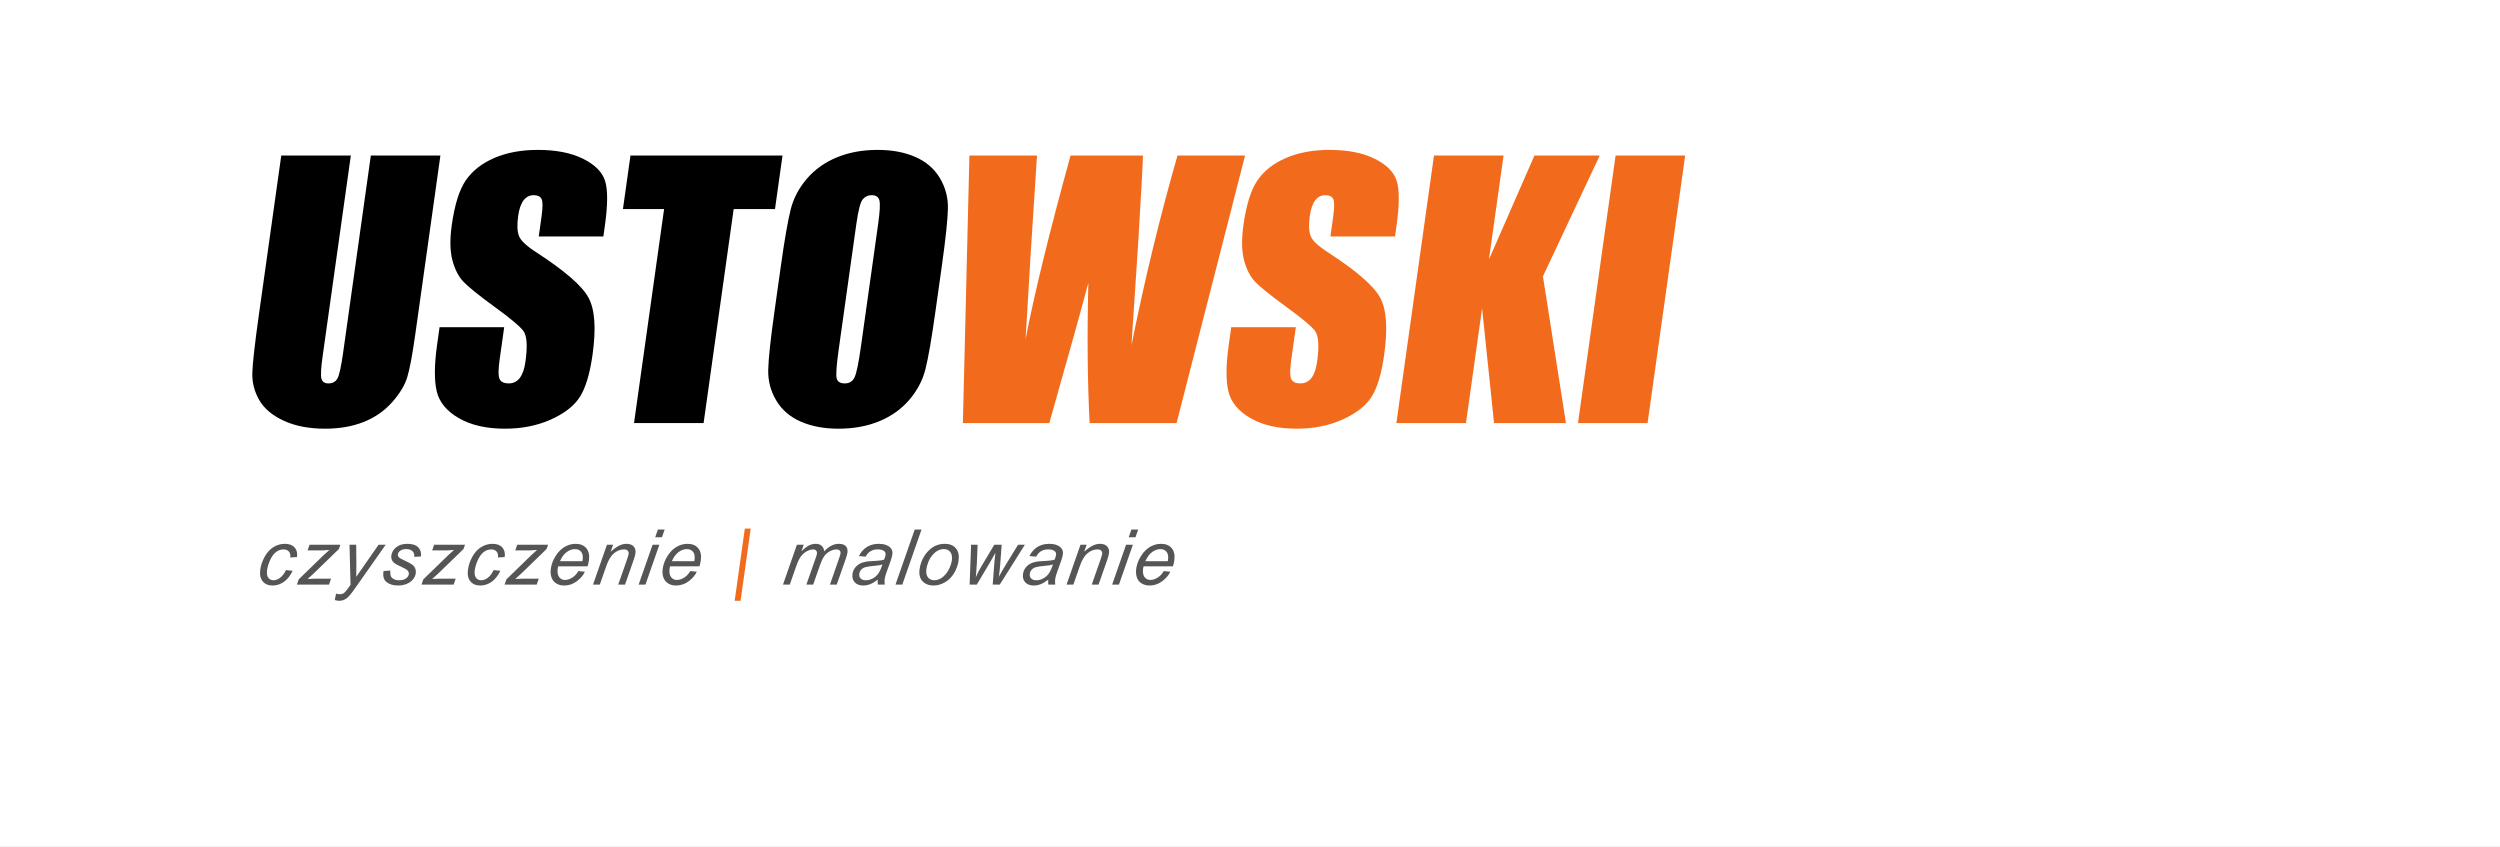
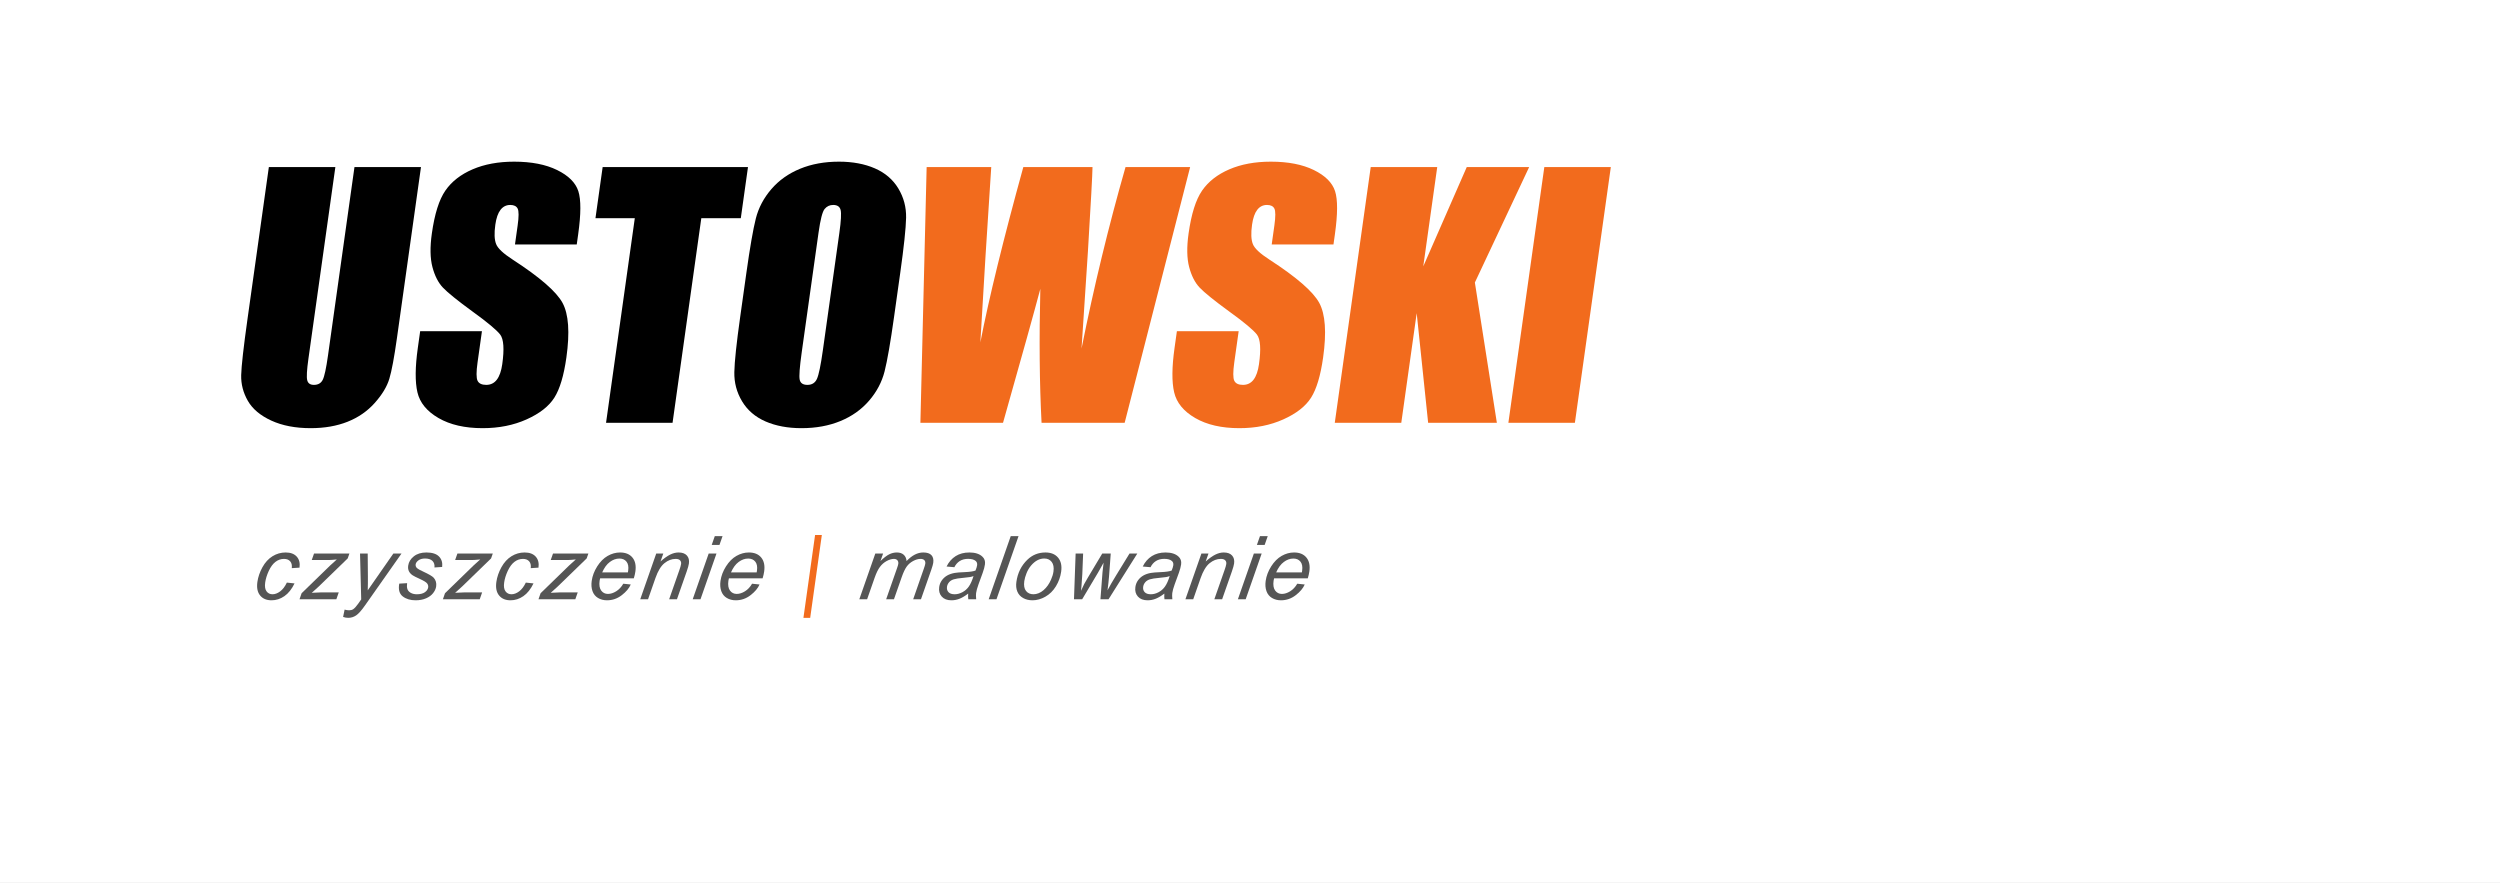
- <svg xmlns="http://www.w3.org/2000/svg" viewBox="0 0 650 220">
-   <rect width="650" height="220" fill="#ffffff" />
-   <path d="M1041 1619V537Q1041 353 1029.0 278.5Q1017 204 958.0 125.5Q899 47 802.5 6.5Q706 -34 575 -34Q430 -34 319.0 14.0Q208 62 153.0 139.0Q98 216 88.0 301.5Q78 387 78 661V1619H499V405Q499 299 510.5 269.5Q522 240 557 240Q597 240 608.5 272.5Q620 305 620 426V1619Z" transform="matrix(0.042969,0,0.006039,-0.042969,60.00,110.00)" fill="#000000" />
-   <path d="M976 1129H585V1249Q585 1333 570.0 1356.0Q555 1379 520 1379Q482 1379 462.5 1348.0Q443 1317 443 1254Q443 1173 465 1132Q486 1091 584 1033Q865 866 938 759Q1011 652 1011 414Q1011 241 970.5 159.0Q930 77 814.0 21.5Q698 -34 544 -34Q375 -34 255.5 30.0Q136 94 99.0 193.0Q62 292 62 474V580H453V383Q453 292 469.5 266.0Q486 240 528 240Q570 240 590.5 273.0Q611 306 611 371Q611 514 572 558Q532 602 375 705Q218 809 167.0 856.0Q116 903 82.5 986.0Q49 1069 49 1198Q49 1384 96.5 1470.0Q144 1556 250.0 1604.5Q356 1653 506 1653Q670 1653 785.5 1600.0Q901 1547 938.5 1466.5Q976 1386 976 1193Z" transform="matrix(0.042969,0,0.006039,-0.042969,108.12,110.00)" fill="#000000" />
-   <path d="M932 1619V1295H682V0H261V1295H12V1619Z" transform="matrix(0.042969,0,0.006039,-0.042969,153.63,110.00)" fill="#000000" />
-   <path d="M1046 671Q1046 427 1034.5 325.5Q1023 224 962.5 140.0Q902 56 799.0 11.0Q696 -34 559 -34Q429 -34 325.5 8.5Q222 51 159.0 136.0Q96 221 84.0 321.0Q72 421 72 671V948Q72 1192 83.5 1293.5Q95 1395 155.5 1479.0Q216 1563 319.0 1608.0Q422 1653 559 1653Q689 1653 792.5 1610.5Q896 1568 959.0 1483.0Q1022 1398 1034.0 1298.0Q1046 1198 1046 948ZM625 1203Q625 1316 612.5 1347.5Q600 1379 561 1379Q528 1379 510.5 1353.5Q493 1328 493 1203V447Q493 306 504.5 273.0Q516 240 558 240Q601 240 613.0 278.0Q625 316 625 459Z" transform="matrix(0.042969,0,0.006039,-0.042969,194.19,110.00)" fill="#000000" />
-   <path d="M1668 1619 1481 0H955Q883 373 828 848Q803 645 711 0H188L0 1619H409L452 1054L496 509Q519 932 612 1619H1050Q1059 1548 1096 1085L1142 470Q1177 1057 1259 1619Z" transform="matrix(0.042969,0,0.006039,-0.042969,242.27,110.00)" fill="#f26b1d" />
-   <path d="M976 1129H585V1249Q585 1333 570.0 1356.0Q555 1379 520 1379Q482 1379 462.5 1348.0Q443 1317 443 1254Q443 1173 465 1132Q486 1091 584 1033Q865 866 938 759Q1011 652 1011 414Q1011 241 970.5 159.0Q930 77 814.0 21.5Q698 -34 544 -34Q375 -34 255.5 30.0Q136 94 99.0 193.0Q62 292 62 474V580H453V383Q453 292 469.5 266.0Q486 240 528 240Q570 240 590.5 273.0Q611 306 611 371Q611 514 572 558Q532 602 375 705Q218 809 167.0 856.0Q116 903 82.5 986.0Q49 1069 49 1198Q49 1384 96.5 1470.0Q144 1556 250.0 1604.5Q356 1653 506 1653Q670 1653 785.5 1600.0Q901 1547 938.5 1466.5Q976 1386 976 1193Z" transform="matrix(0.042969,0,0.006039,-0.042969,313.95,110.00)" fill="#f26b1d" />
-   <path d="M1087 1619 846 888 1110 0H675L505 694V0H84V1619H505V990L692 1619Z" transform="matrix(0.042969,0,0.006039,-0.042969,359.45,110.00)" fill="#f26b1d" />
-   <path d="M505 1619V0H84V1619Z" transform="matrix(0.042969,0,0.006039,-0.042969,406.67,110.00)" fill="#f26b1d" />
-   <path d="M801 387 982 368Q914 169 788.5 72.5Q663 -24 503 -24Q330 -24 222.5 88.0Q115 200 115 401Q115 575 184.0 743.0Q253 911 381.5 998.5Q510 1086 675 1086Q846 1086 946.0 989.5Q1046 893 1046 734L868 722Q867 823 809.5 880.0Q752 937 658 937Q549 937 469.0 868.0Q389 799 343.5 658.5Q298 518 298 388Q298 252 358.0 184.0Q418 116 506 116Q594 116 674.5 183.0Q755 250 801 387Z" transform="matrix(0.009766,0,0.001372,-0.009766,66.00,152.00)" fill="#555555" />
-   <path d="M40 0 69 140 640 783Q701 851 776 924Q647 911 591 911H196L228 1062H1049L1025 948L449 301Q400 246 303 150Q454 159 510 159H928L895 0Z" transform="matrix(0.009766,0,0.001372,-0.009766,76.80,152.00)" fill="#555555" />
-   <path d="M0 -410 11 -240Q67 -256 120 -256Q175 -256 209 -231Q253 -198 305 -107L363 -3L186 1062H364L444 525Q468 366 485 207L960 1062H1149L472 -141Q374 -317 298.0 -374.0Q222 -431 123 -431Q60 -431 0 -410Z" transform="matrix(0.009766,0,0.001372,-0.009766,87.60,152.00)" fill="#555555" />
-   <path d="M85 363 266 374Q266 296 290.0 241.0Q314 186 378.5 151.0Q443 116 529 116Q649 116 709.0 164.0Q769 212 769 277Q769 324 733 366Q696 408 552.5 469.5Q409 531 369 556Q302 597 268.0 652.5Q234 708 234 780Q234 906 334.0 996.0Q434 1086 614 1086Q814 1086 918.5 993.5Q1023 901 1027 750L850 738Q846 834 782.0 890.0Q718 946 601 946Q507 946 455.0 903.0Q403 860 403 810Q403 760 448 722Q478 696 603 642Q811 552 865 500Q951 417 951 298Q951 219 902.5 143.0Q854 67 754.5 21.5Q655 -24 520 -24Q336 -24 207 67Q78 158 85 363Z" transform="matrix(0.009766,0,0.001372,-0.009766,98.40,152.00)" fill="#555555" />
-   <path d="M40 0 69 140 640 783Q701 851 776 924Q647 911 591 911H196L228 1062H1049L1025 948L449 301Q400 246 303 150Q454 159 510 159H928L895 0Z" transform="matrix(0.009766,0,0.001372,-0.009766,109.20,152.00)" fill="#555555" />
-   <path d="M801 387 982 368Q914 169 788.5 72.5Q663 -24 503 -24Q330 -24 222.5 88.0Q115 200 115 401Q115 575 184.0 743.0Q253 911 381.5 998.5Q510 1086 675 1086Q846 1086 946.0 989.5Q1046 893 1046 734L868 722Q867 823 809.5 880.0Q752 937 658 937Q549 937 469.0 868.0Q389 799 343.5 658.5Q298 518 298 388Q298 252 358.0 184.0Q418 116 506 116Q594 116 674.5 183.0Q755 250 801 387Z" transform="matrix(0.009766,0,0.001372,-0.009766,120.00,152.00)" fill="#555555" />
-   <path d="M40 0 69 140 640 783Q701 851 776 924Q647 911 591 911H196L228 1062H1049L1025 948L449 301Q400 246 303 150Q454 159 510 159H928L895 0Z" transform="matrix(0.009766,0,0.001372,-0.009766,130.80,152.00)" fill="#555555" />
-   <path d="M848 361 1024 343Q986 212 849.5 94.0Q713 -24 524 -24Q406 -24 307.5 30.5Q209 85 157.5 189.0Q106 293 106 426Q106 600 186.5 763.5Q267 927 395.0 1006.5Q523 1086 672 1086Q862 1086 975.5 968.0Q1089 850 1089 646Q1089 568 1075 486H293Q289 455 289 430Q289 281 357.5 202.5Q426 124 525 124Q618 124 708.0 185.0Q798 246 848 361ZM322 624H918Q919 652 919 664Q919 800 851.0 872.5Q783 945 676 945Q560 945 464.5 865.0Q369 785 322 624Z" transform="matrix(0.009766,0,0.001372,-0.009766,141.60,152.00)" fill="#555555" />
-   <path d="M68 0 290 1062H454L415 877Q522 986 615.0 1036.0Q708 1086 805 1086Q934 1086 1007.5 1016.0Q1081 946 1081 829Q1081 770 1055 643L920 0H739L880 673Q901 771 901 818Q901 871 864.5 904.0Q828 937 759 937Q620 937 511.5 837.0Q403 737 352 494L249 0Z" transform="matrix(0.009766,0,0.001372,-0.009766,153.52,152.00)" fill="#555555" />
-   <path d="M325 1261 368 1466H548L505 1261ZM61 0 283 1062H464L242 0Z" transform="matrix(0.009766,0,0.001372,-0.009766,165.45,152.00)" fill="#555555" />
-   <path d="M848 361 1024 343Q986 212 849.5 94.0Q713 -24 524 -24Q406 -24 307.5 30.5Q209 85 157.5 189.0Q106 293 106 426Q106 600 186.5 763.5Q267 927 395.0 1006.5Q523 1086 672 1086Q862 1086 975.5 968.0Q1089 850 1089 646Q1089 568 1075 486H293Q289 455 289 430Q289 281 357.5 202.5Q426 124 525 124Q618 124 708.0 185.0Q798 246 848 361ZM322 624H918Q919 652 919 664Q919 800 851.0 872.5Q783 945 676 945Q560 945 464.5 865.0Q369 785 322 624Z" transform="matrix(0.009766,0,0.001372,-0.009766,170.69,152.00)" fill="#555555" />
-   <path d="M188 -431V1491H345V-431Z" transform="matrix(0.009766,0,0.001372,-0.009766,189.77,152.00)" fill="#f26b1d" />
-   <path d="M67 0 289 1062H470L433 887Q534 1000 613.5 1043.0Q693 1086 786 1086Q885 1086 951.5 1033.5Q1018 981 1039 887Q1120 987 1209.5 1036.5Q1299 1086 1398 1086Q1531 1086 1597.5 1023.0Q1664 960 1664 846Q1664 797 1641 684L1498 0H1317L1463 702Q1482 788 1482 825Q1482 877 1449.0 907.0Q1416 937 1356 937Q1275 937 1191.0 888.0Q1107 839 1060.5 759.5Q1014 680 979 515L871 0H690L840 717Q856 790 856 821Q856 873 823.5 905.0Q791 937 739 937Q662 937 577.5 888.0Q493 839 440.0 751.5Q387 664 353 502L248 0Z" transform="matrix(0.009766,0,0.001372,-0.009766,202.92,152.00)" fill="#555555" />
-   <path d="M784 132Q690 51 603.0 13.5Q516 -24 417 -24Q270 -24 180.0 62.5Q90 149 90 284Q90 373 130.5 441.5Q171 510 238.0 551.5Q305 593 402 611Q463 623 633.5 630.0Q804 637 878 666Q899 740 899 789Q899 852 853 888Q790 938 669 938Q555 938 482.5 887.5Q410 837 377 744L194 760Q250 918 371.5 1002.0Q493 1086 678 1086Q875 1086 990 992Q1078 922 1078 810Q1078 725 1053 613L994 349Q966 223 966 144Q966 94 988 0H805Q790 52 784 132ZM851 538Q813 523 769.5 515.0Q726 507 624 498Q466 484 401.0 462.5Q336 441 303.0 394.0Q270 347 270 290Q270 214 322.5 165.0Q375 116 472 116Q562 116 645.0 163.5Q728 211 776.0 296.0Q824 381 851 538Z" transform="matrix(0.009766,0,0.001372,-0.009766,220.38,152.00)" fill="#555555" />
-   <path d="M54 0 360 1466H541L235 0Z" transform="matrix(0.009766,0,0.001372,-0.009766,232.30,152.00)" fill="#555555" />
-   <path d="M100 403Q100 714 283 918Q434 1086 679 1086Q871 1086 988.5 966.0Q1106 846 1106 642Q1106 459 1032.0 301.5Q958 144 821.5 60.0Q685 -24 534 -24Q410 -24 308.5 29.0Q207 82 153.5 179.0Q100 276 100 403ZM281 421Q281 271 353.0 193.5Q425 116 536 116Q594 116 651.0 139.5Q708 163 757.0 211.0Q806 259 840.5 320.5Q875 382 896 453Q927 552 927 643Q927 787 854.5 866.5Q782 946 672 946Q587 946 517.0 905.5Q447 865 390.5 787.0Q334 709 307.5 605.5Q281 502 281 421Z" transform="matrix(0.009766,0,0.001372,-0.009766,237.55,152.00)" fill="#555555" />
-   <path d="M270 0 159 1062H333L381 585L400 317Q402 287 406 196Q436 298 457.0 352.5Q478 407 524 508L777 1062H974L1009 531Q1017 410 1019 208Q1069 342 1182 580L1410 1062H1591L1072 0H884L844 623Q840 681 838 849Q797 742 741 618L460 0Z" transform="matrix(0.009766,0,0.001372,-0.009766,249.47,152.00)" fill="#555555" />
-   <path d="M784 132Q690 51 603.0 13.5Q516 -24 417 -24Q270 -24 180.0 62.5Q90 149 90 284Q90 373 130.5 441.5Q171 510 238.0 551.5Q305 593 402 611Q463 623 633.5 630.0Q804 637 878 666Q899 740 899 789Q899 852 853 888Q790 938 669 938Q555 938 482.5 887.5Q410 837 377 744L194 760Q250 918 371.5 1002.0Q493 1086 678 1086Q875 1086 990 992Q1078 922 1078 810Q1078 725 1053 613L994 349Q966 223 966 144Q966 94 988 0H805Q790 52 784 132ZM851 538Q813 523 769.5 515.0Q726 507 624 498Q466 484 401.0 462.5Q336 441 303.0 394.0Q270 347 270 290Q270 214 322.5 165.0Q375 116 472 116Q562 116 645.0 163.5Q728 211 776.0 296.0Q824 381 851 538Z" transform="matrix(0.009766,0,0.001372,-0.009766,264.71,152.00)" fill="#555555" />
-   <path d="M68 0 290 1062H454L415 877Q522 986 615.0 1036.0Q708 1086 805 1086Q934 1086 1007.5 1016.0Q1081 946 1081 829Q1081 770 1055 643L920 0H739L880 673Q901 771 901 818Q901 871 864.5 904.0Q828 937 759 937Q620 937 511.5 837.0Q403 737 352 494L249 0Z" transform="matrix(0.009766,0,0.001372,-0.009766,276.64,152.00)" fill="#555555" />
-   <path d="M325 1261 368 1466H548L505 1261ZM61 0 283 1062H464L242 0Z" transform="matrix(0.009766,0,0.001372,-0.009766,288.56,152.00)" fill="#555555" />
-   <path d="M848 361 1024 343Q986 212 849.5 94.0Q713 -24 524 -24Q406 -24 307.5 30.5Q209 85 157.5 189.0Q106 293 106 426Q106 600 186.5 763.5Q267 927 395.0 1006.5Q523 1086 672 1086Q862 1086 975.5 968.0Q1089 850 1089 646Q1089 568 1075 486H293Q289 455 289 430Q289 281 357.5 202.5Q426 124 525 124Q618 124 708.0 185.0Q798 246 848 361ZM322 624H918Q919 652 919 664Q919 800 851.0 872.5Q783 945 676 945Q560 945 464.5 865.0Q369 785 322 624Z" transform="matrix(0.009766,0,0.001372,-0.009766,293.80,152.00)" fill="#555555" />
+ <svg xmlns="http://www.w3.org/2000/svg" viewBox="0 0 680 240">
+   <rect width="680" height="240" fill="#ffffff" />
+   <path d="M1041 1619V537Q1041 353 1029.0 278.5Q1017 204 958.0 125.5Q899 47 802.5 6.5Q706 -34 575 -34Q430 -34 319.0 14.0Q208 62 153.0 139.0Q98 216 88.0 301.5Q78 387 78 661V1619H499V405Q499 299 510.5 269.5Q522 240 557 240Q597 240 608.5 272.5Q620 305 620 426V1619Z" transform="matrix(0.042969,0,0.006039,-0.042969,60.00,115.00)" fill="#000000" />
+   <path d="M976 1129H585V1249Q585 1333 570.0 1356.0Q555 1379 520 1379Q482 1379 462.5 1348.0Q443 1317 443 1254Q443 1173 465 1132Q486 1091 584 1033Q865 866 938 759Q1011 652 1011 414Q1011 241 970.5 159.0Q930 77 814.0 21.5Q698 -34 544 -34Q375 -34 255.5 30.0Q136 94 99.0 193.0Q62 292 62 474V580H453V383Q453 292 469.5 266.0Q486 240 528 240Q570 240 590.5 273.0Q611 306 611 371Q611 514 572 558Q532 602 375 705Q218 809 167.0 856.0Q116 903 82.5 986.0Q49 1069 49 1198Q49 1384 96.5 1470.0Q144 1556 250.0 1604.5Q356 1653 506 1653Q670 1653 785.5 1600.0Q901 1547 938.5 1466.5Q976 1386 976 1193Z" transform="matrix(0.042969,0,0.006039,-0.042969,108.12,115.00)" fill="#000000" />
+   <path d="M932 1619V1295H682V0H261V1295H12V1619Z" transform="matrix(0.042969,0,0.006039,-0.042969,153.63,115.00)" fill="#000000" />
+   <path d="M1046 671Q1046 427 1034.5 325.5Q1023 224 962.5 140.0Q902 56 799.0 11.0Q696 -34 559 -34Q429 -34 325.5 8.5Q222 51 159.0 136.0Q96 221 84.0 321.0Q72 421 72 671V948Q72 1192 83.5 1293.5Q95 1395 155.5 1479.0Q216 1563 319.0 1608.0Q422 1653 559 1653Q689 1653 792.5 1610.5Q896 1568 959.0 1483.0Q1022 1398 1034.0 1298.0Q1046 1198 1046 948ZM625 1203Q625 1316 612.5 1347.5Q600 1379 561 1379Q528 1379 510.5 1353.5Q493 1328 493 1203V447Q493 306 504.5 273.0Q516 240 558 240Q601 240 613.0 278.0Q625 316 625 459Z" transform="matrix(0.042969,0,0.006039,-0.042969,194.19,115.00)" fill="#000000" />
+   <path d="M1668 1619 1481 0H955Q883 373 828 848Q803 645 711 0H188L0 1619H409L452 1054L496 509Q519 932 612 1619H1050Q1059 1548 1096 1085L1142 470Q1177 1057 1259 1619Z" transform="matrix(0.042969,0,0.006039,-0.042969,242.27,115.00)" fill="#f26b1d" />
+   <path d="M976 1129H585V1249Q585 1333 570.0 1356.0Q555 1379 520 1379Q482 1379 462.5 1348.0Q443 1317 443 1254Q443 1173 465 1132Q486 1091 584 1033Q865 866 938 759Q1011 652 1011 414Q1011 241 970.5 159.0Q930 77 814.0 21.5Q698 -34 544 -34Q375 -34 255.5 30.0Q136 94 99.0 193.0Q62 292 62 474V580H453V383Q453 292 469.5 266.0Q486 240 528 240Q570 240 590.5 273.0Q611 306 611 371Q611 514 572 558Q532 602 375 705Q218 809 167.0 856.0Q116 903 82.5 986.0Q49 1069 49 1198Q49 1384 96.5 1470.0Q144 1556 250.0 1604.5Q356 1653 506 1653Q670 1653 785.5 1600.0Q901 1547 938.5 1466.5Q976 1386 976 1193Z" transform="matrix(0.042969,0,0.006039,-0.042969,313.95,115.00)" fill="#f26b1d" />
+   <path d="M1087 1619 846 888 1110 0H675L505 694V0H84V1619H505V990L692 1619Z" transform="matrix(0.042969,0,0.006039,-0.042969,359.45,115.00)" fill="#f26b1d" />
+   <path d="M505 1619V0H84V1619Z" transform="matrix(0.042969,0,0.006039,-0.042969,406.67,115.00)" fill="#f26b1d" />
+   <path d="M801 387 982 368Q914 169 788.5 72.5Q663 -24 503 -24Q330 -24 222.5 88.0Q115 200 115 401Q115 575 184.0 743.0Q253 911 381.5 998.5Q510 1086 675 1086Q846 1086 946.0 989.5Q1046 893 1046 734L868 722Q867 823 809.5 880.0Q752 937 658 937Q549 937 469.0 868.0Q389 799 343.5 658.5Q298 518 298 388Q298 252 358.0 184.0Q418 116 506 116Q594 116 674.5 183.0Q755 250 801 387Z" transform="matrix(0.011719,0,0.001647,-0.011719,68.00,163.00)" fill="#555555" />
+   <path d="M40 0 69 140 640 783Q701 851 776 924Q647 911 591 911H196L228 1062H1049L1025 948L449 301Q400 246 303 150Q454 159 510 159H928L895 0Z" transform="matrix(0.011719,0,0.001647,-0.011719,81.00,163.00)" fill="#555555" />
+   <path d="M0 -410 11 -240Q67 -256 120 -256Q175 -256 209 -231Q253 -198 305 -107L363 -3L186 1062H364L444 525Q468 366 485 207L960 1062H1149L472 -141Q374 -317 298.0 -374.0Q222 -431 123 -431Q60 -431 0 -410Z" transform="matrix(0.011719,0,0.001647,-0.011719,94.00,163.00)" fill="#555555" />
+   <path d="M85 363 266 374Q266 296 290.0 241.0Q314 186 378.5 151.0Q443 116 529 116Q649 116 709.0 164.0Q769 212 769 277Q769 324 733 366Q696 408 552.5 469.5Q409 531 369 556Q302 597 268.0 652.5Q234 708 234 780Q234 906 334.0 996.0Q434 1086 614 1086Q814 1086 918.5 993.5Q1023 901 1027 750L850 738Q846 834 782.0 890.0Q718 946 601 946Q507 946 455.0 903.0Q403 860 403 810Q403 760 448 722Q478 696 603 642Q811 552 865 500Q951 417 951 298Q951 219 902.5 143.0Q854 67 754.5 21.5Q655 -24 520 -24Q336 -24 207 67Q78 158 85 363Z" transform="matrix(0.011719,0,0.001647,-0.011719,107.00,163.00)" fill="#555555" />
+   <path d="M40 0 69 140 640 783Q701 851 776 924Q647 911 591 911H196L228 1062H1049L1025 948L449 301Q400 246 303 150Q454 159 510 159H928L895 0Z" transform="matrix(0.011719,0,0.001647,-0.011719,120.00,163.00)" fill="#555555" />
+   <path d="M801 387 982 368Q914 169 788.5 72.5Q663 -24 503 -24Q330 -24 222.5 88.0Q115 200 115 401Q115 575 184.0 743.0Q253 911 381.5 998.5Q510 1086 675 1086Q846 1086 946.0 989.5Q1046 893 1046 734L868 722Q867 823 809.5 880.0Q752 937 658 937Q549 937 469.0 868.0Q389 799 343.5 658.5Q298 518 298 388Q298 252 358.0 184.0Q418 116 506 116Q594 116 674.5 183.0Q755 250 801 387Z" transform="matrix(0.011719,0,0.001647,-0.011719,133.00,163.00)" fill="#555555" />
+   <path d="M40 0 69 140 640 783Q701 851 776 924Q647 911 591 911H196L228 1062H1049L1025 948L449 301Q400 246 303 150Q454 159 510 159H928L895 0Z" transform="matrix(0.011719,0,0.001647,-0.011719,146.00,163.00)" fill="#555555" />
+   <path d="M848 361 1024 343Q986 212 849.5 94.0Q713 -24 524 -24Q406 -24 307.5 30.5Q209 85 157.5 189.0Q106 293 106 426Q106 600 186.5 763.5Q267 927 395.0 1006.5Q523 1086 672 1086Q862 1086 975.5 968.0Q1089 850 1089 646Q1089 568 1075 486H293Q289 455 289 430Q289 281 357.5 202.5Q426 124 525 124Q618 124 708.0 185.0Q798 246 848 361ZM322 624H918Q919 652 919 664Q919 800 851.0 872.5Q783 945 676 945Q560 945 464.5 865.0Q369 785 322 624Z" transform="matrix(0.011719,0,0.001647,-0.011719,159.00,163.00)" fill="#555555" />
+   <path d="M68 0 290 1062H454L415 877Q522 986 615.0 1036.0Q708 1086 805 1086Q934 1086 1007.5 1016.0Q1081 946 1081 829Q1081 770 1055 643L920 0H739L880 673Q901 771 901 818Q901 871 864.5 904.0Q828 937 759 937Q620 937 511.5 837.0Q403 737 352 494L249 0Z" transform="matrix(0.011719,0,0.001647,-0.011719,173.35,163.00)" fill="#555555" />
+   <path d="M325 1261 368 1466H548L505 1261ZM61 0 283 1062H464L242 0Z" transform="matrix(0.011719,0,0.001647,-0.011719,187.70,163.00)" fill="#555555" />
+   <path d="M848 361 1024 343Q986 212 849.5 94.0Q713 -24 524 -24Q406 -24 307.5 30.5Q209 85 157.5 189.0Q106 293 106 426Q106 600 186.5 763.5Q267 927 395.0 1006.5Q523 1086 672 1086Q862 1086 975.5 968.0Q1089 850 1089 646Q1089 568 1075 486H293Q289 455 289 430Q289 281 357.5 202.5Q426 124 525 124Q618 124 708.0 185.0Q798 246 848 361ZM322 624H918Q919 652 919 664Q919 800 851.0 872.5Q783 945 676 945Q560 945 464.5 865.0Q369 785 322 624Z" transform="matrix(0.011719,0,0.001647,-0.011719,194.03,163.00)" fill="#555555" />
+   <path d="M188 -431V1491H345V-431Z" transform="matrix(0.011719,0,0.001647,-0.011719,217.04,163.00)" fill="#f26b1d" />
+   <path d="M67 0 289 1062H470L433 887Q534 1000 613.5 1043.0Q693 1086 786 1086Q885 1086 951.5 1033.5Q1018 981 1039 887Q1120 987 1209.5 1036.5Q1299 1086 1398 1086Q1531 1086 1597.5 1023.0Q1664 960 1664 846Q1664 797 1641 684L1498 0H1317L1463 702Q1482 788 1482 825Q1482 877 1449.0 907.0Q1416 937 1356 937Q1275 937 1191.0 888.0Q1107 839 1060.5 759.5Q1014 680 979 515L871 0H690L840 717Q856 790 856 821Q856 873 823.5 905.0Q791 937 739 937Q662 937 577.5 888.0Q493 839 440.0 751.5Q387 664 353 502L248 0Z" transform="matrix(0.011719,0,0.001647,-0.011719,232.95,163.00)" fill="#555555" />
+   <path d="M784 132Q690 51 603.0 13.5Q516 -24 417 -24Q270 -24 180.0 62.5Q90 149 90 284Q90 373 130.5 441.5Q171 510 238.0 551.5Q305 593 402 611Q463 623 633.5 630.0Q804 637 878 666Q899 740 899 789Q899 852 853 888Q790 938 669 938Q555 938 482.5 887.5Q410 837 377 744L194 760Q250 918 371.5 1002.0Q493 1086 678 1086Q875 1086 990 992Q1078 922 1078 810Q1078 725 1053 613L994 349Q966 223 966 144Q966 94 988 0H805Q790 52 784 132ZM851 538Q813 523 769.5 515.0Q726 507 624 498Q466 484 401.0 462.5Q336 441 303.0 394.0Q270 347 270 290Q270 214 322.5 165.0Q375 116 472 116Q562 116 645.0 163.5Q728 211 776.0 296.0Q824 381 851 538Z" transform="matrix(0.011719,0,0.001647,-0.011719,253.94,163.00)" fill="#555555" />
+   <path d="M54 0 360 1466H541L235 0Z" transform="matrix(0.011719,0,0.001647,-0.011719,268.29,163.00)" fill="#555555" />
+   <path d="M100 403Q100 714 283 918Q434 1086 679 1086Q871 1086 988.5 966.0Q1106 846 1106 642Q1106 459 1032.0 301.5Q958 144 821.5 60.0Q685 -24 534 -24Q410 -24 308.5 29.0Q207 82 153.5 179.0Q100 276 100 403ZM281 421Q281 271 353.0 193.5Q425 116 536 116Q594 116 651.0 139.5Q708 163 757.0 211.0Q806 259 840.5 320.5Q875 382 896 453Q927 552 927 643Q927 787 854.5 866.5Q782 946 672 946Q587 946 517.0 905.5Q447 865 390.5 787.0Q334 709 307.5 605.5Q281 502 281 421Z" transform="matrix(0.011719,0,0.001647,-0.011719,274.62,163.00)" fill="#555555" />
+   <path d="M270 0 159 1062H333L381 585L400 317Q402 287 406 196Q436 298 457.0 352.5Q478 407 524 508L777 1062H974L1009 531Q1017 410 1019 208Q1069 342 1182 580L1410 1062H1591L1072 0H884L844 623Q840 681 838 849Q797 742 741 618L460 0Z" transform="matrix(0.011719,0,0.001647,-0.011719,288.96,163.00)" fill="#555555" />
+   <path d="M784 132Q690 51 603.0 13.5Q516 -24 417 -24Q270 -24 180.0 62.5Q90 149 90 284Q90 373 130.5 441.5Q171 510 238.0 551.5Q305 593 402 611Q463 623 633.5 630.0Q804 637 878 666Q899 740 899 789Q899 852 853 888Q790 938 669 938Q555 938 482.5 887.5Q410 837 377 744L194 760Q250 918 371.5 1002.0Q493 1086 678 1086Q875 1086 990 992Q1078 922 1078 810Q1078 725 1053 613L994 349Q966 223 966 144Q966 94 988 0H805Q790 52 784 132ZM851 538Q813 523 769.5 515.0Q726 507 624 498Q466 484 401.0 462.5Q336 441 303.0 394.0Q270 347 270 290Q270 214 322.5 165.0Q375 116 472 116Q562 116 645.0 163.5Q728 211 776.0 296.0Q824 381 851 538Z" transform="matrix(0.011719,0,0.001647,-0.011719,307.30,163.00)" fill="#555555" />
+   <path d="M68 0 290 1062H454L415 877Q522 986 615.0 1036.0Q708 1086 805 1086Q934 1086 1007.5 1016.0Q1081 946 1081 829Q1081 770 1055 643L920 0H739L880 673Q901 771 901 818Q901 871 864.5 904.0Q828 937 759 937Q620 937 511.5 837.0Q403 737 352 494L249 0Z" transform="matrix(0.011719,0,0.001647,-0.011719,321.64,163.00)" fill="#555555" />
+   <path d="M325 1261 368 1466H548L505 1261ZM61 0 283 1062H464L242 0Z" transform="matrix(0.011719,0,0.001647,-0.011719,335.99,163.00)" fill="#555555" />
+   <path d="M848 361 1024 343Q986 212 849.5 94.0Q713 -24 524 -24Q406 -24 307.5 30.5Q209 85 157.5 189.0Q106 293 106 426Q106 600 186.5 763.5Q267 927 395.0 1006.5Q523 1086 672 1086Q862 1086 975.5 968.0Q1089 850 1089 646Q1089 568 1075 486H293Q289 455 289 430Q289 281 357.5 202.5Q426 124 525 124Q618 124 708.0 185.0Q798 246 848 361ZM322 624H918Q919 652 919 664Q919 800 851.0 872.5Q783 945 676 945Q560 945 464.5 865.0Q369 785 322 624Z" transform="matrix(0.011719,0,0.001647,-0.011719,342.32,163.00)" fill="#555555" />
</svg>
